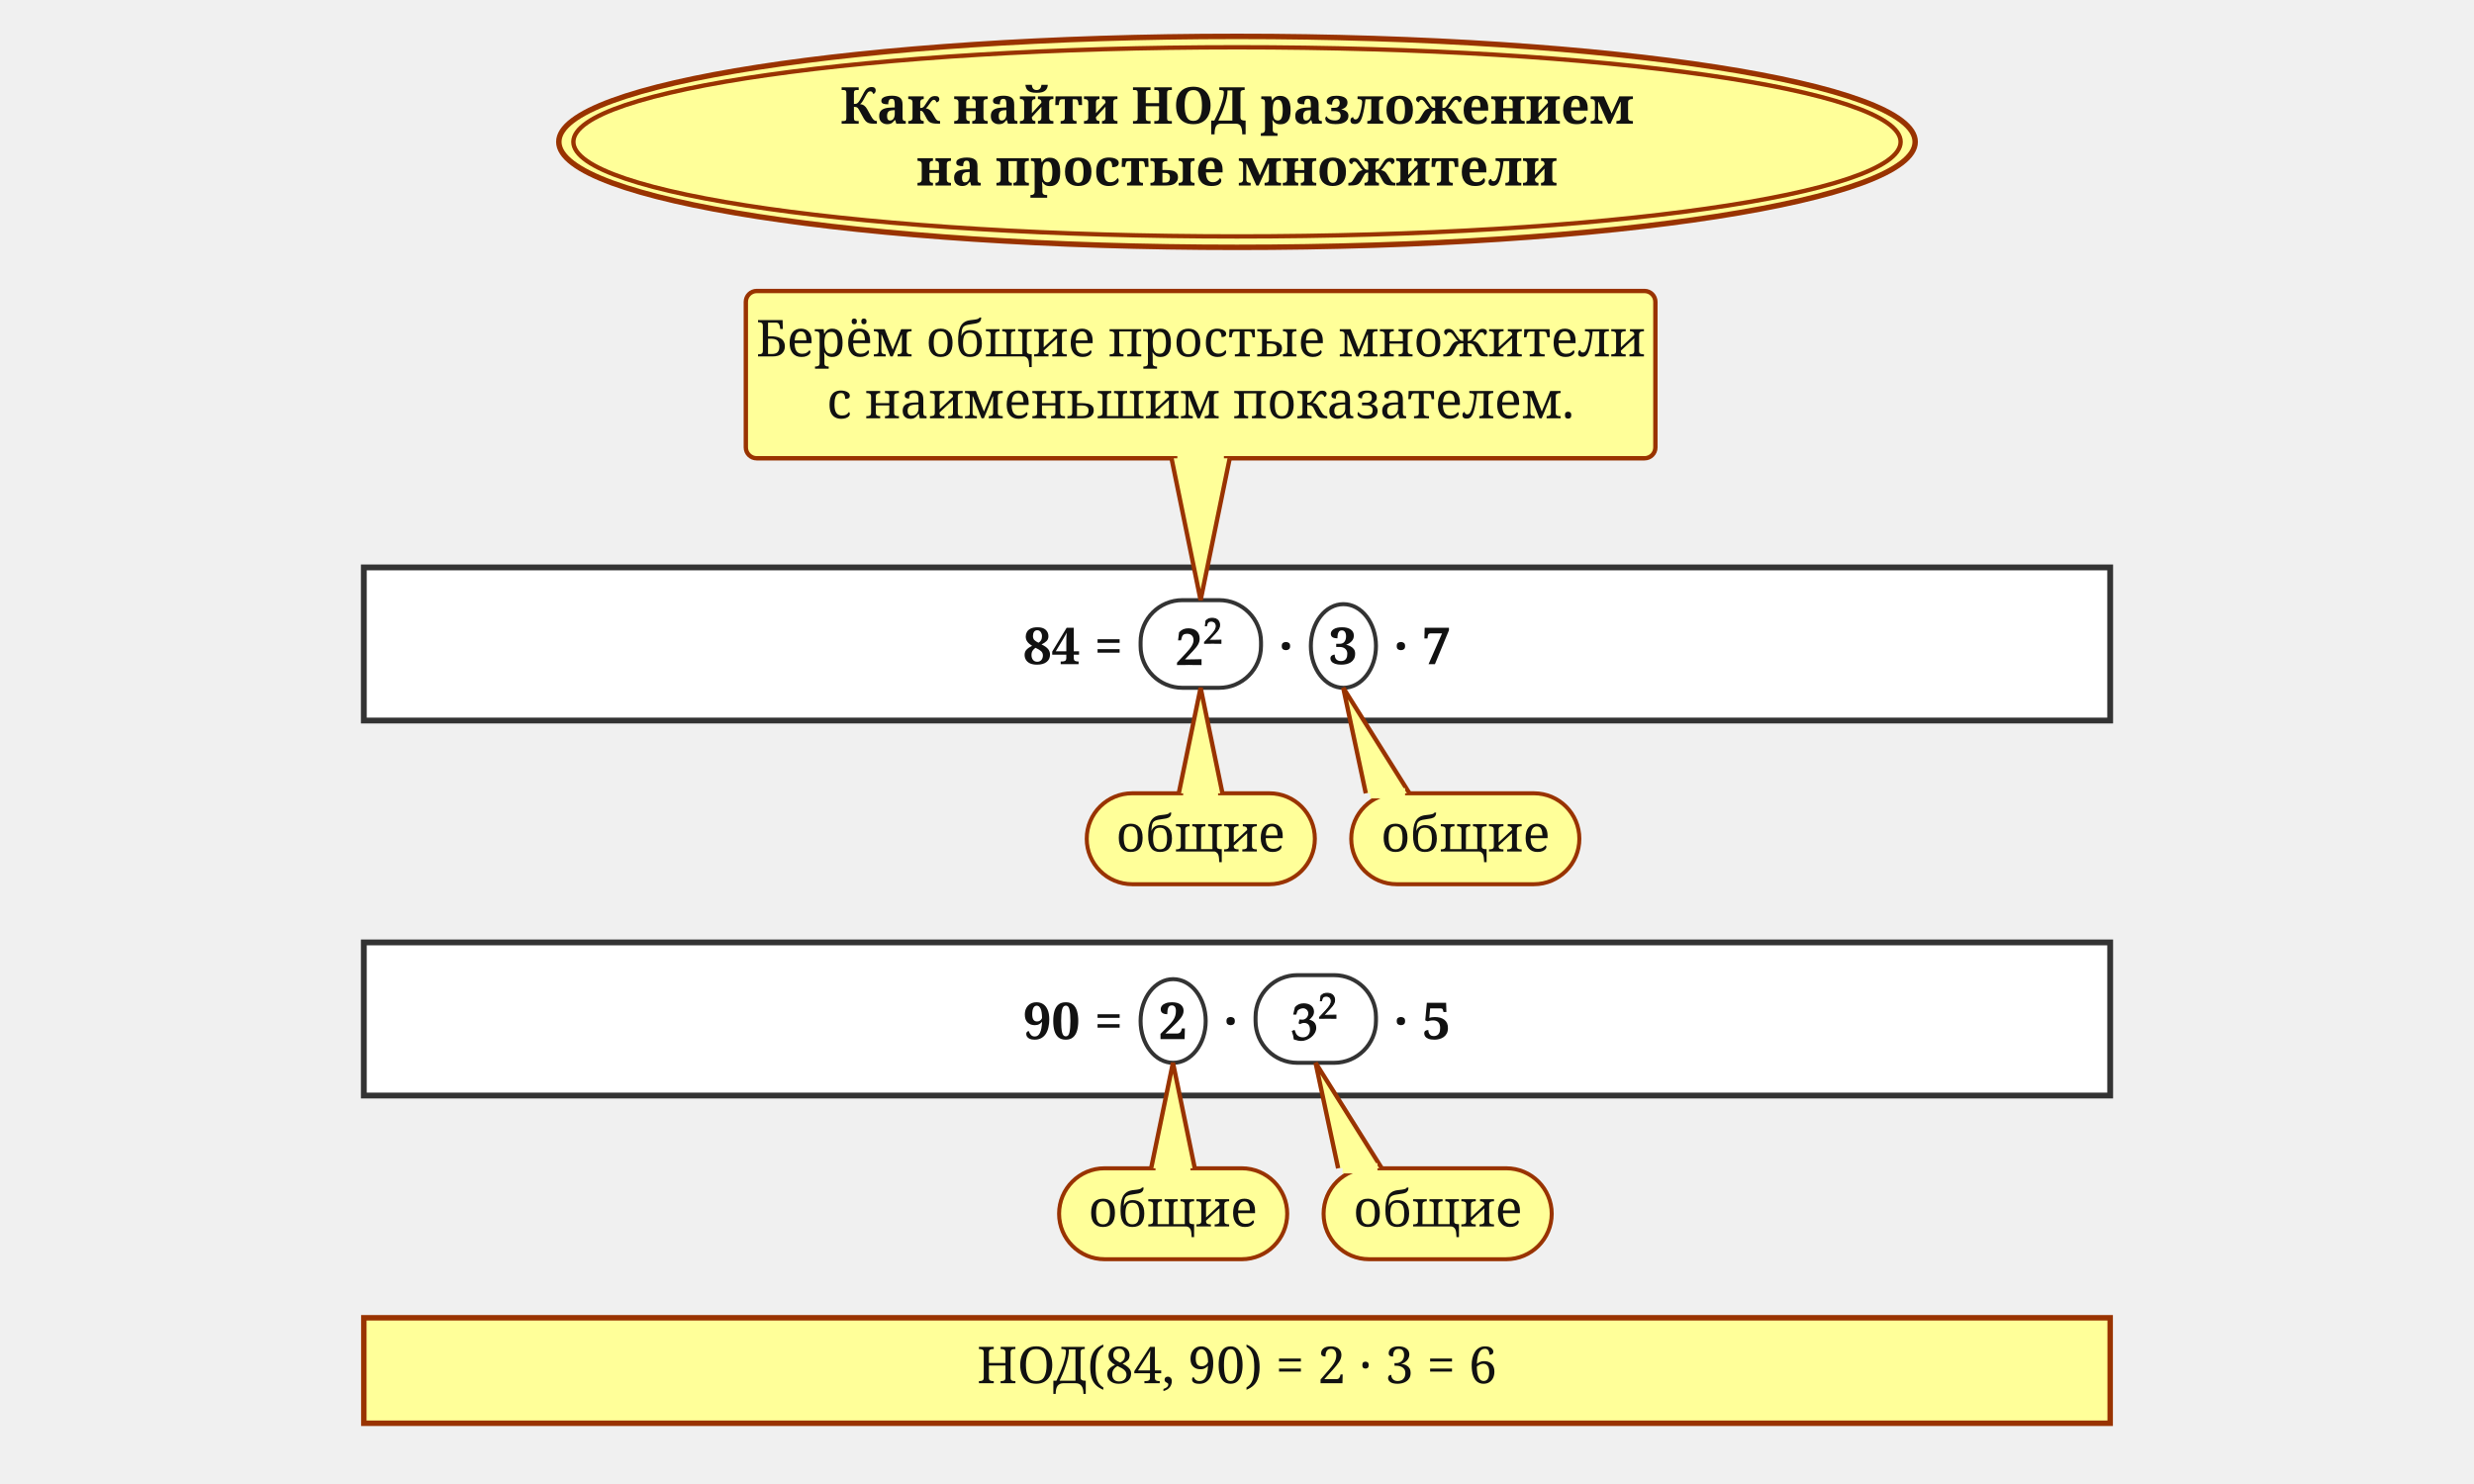
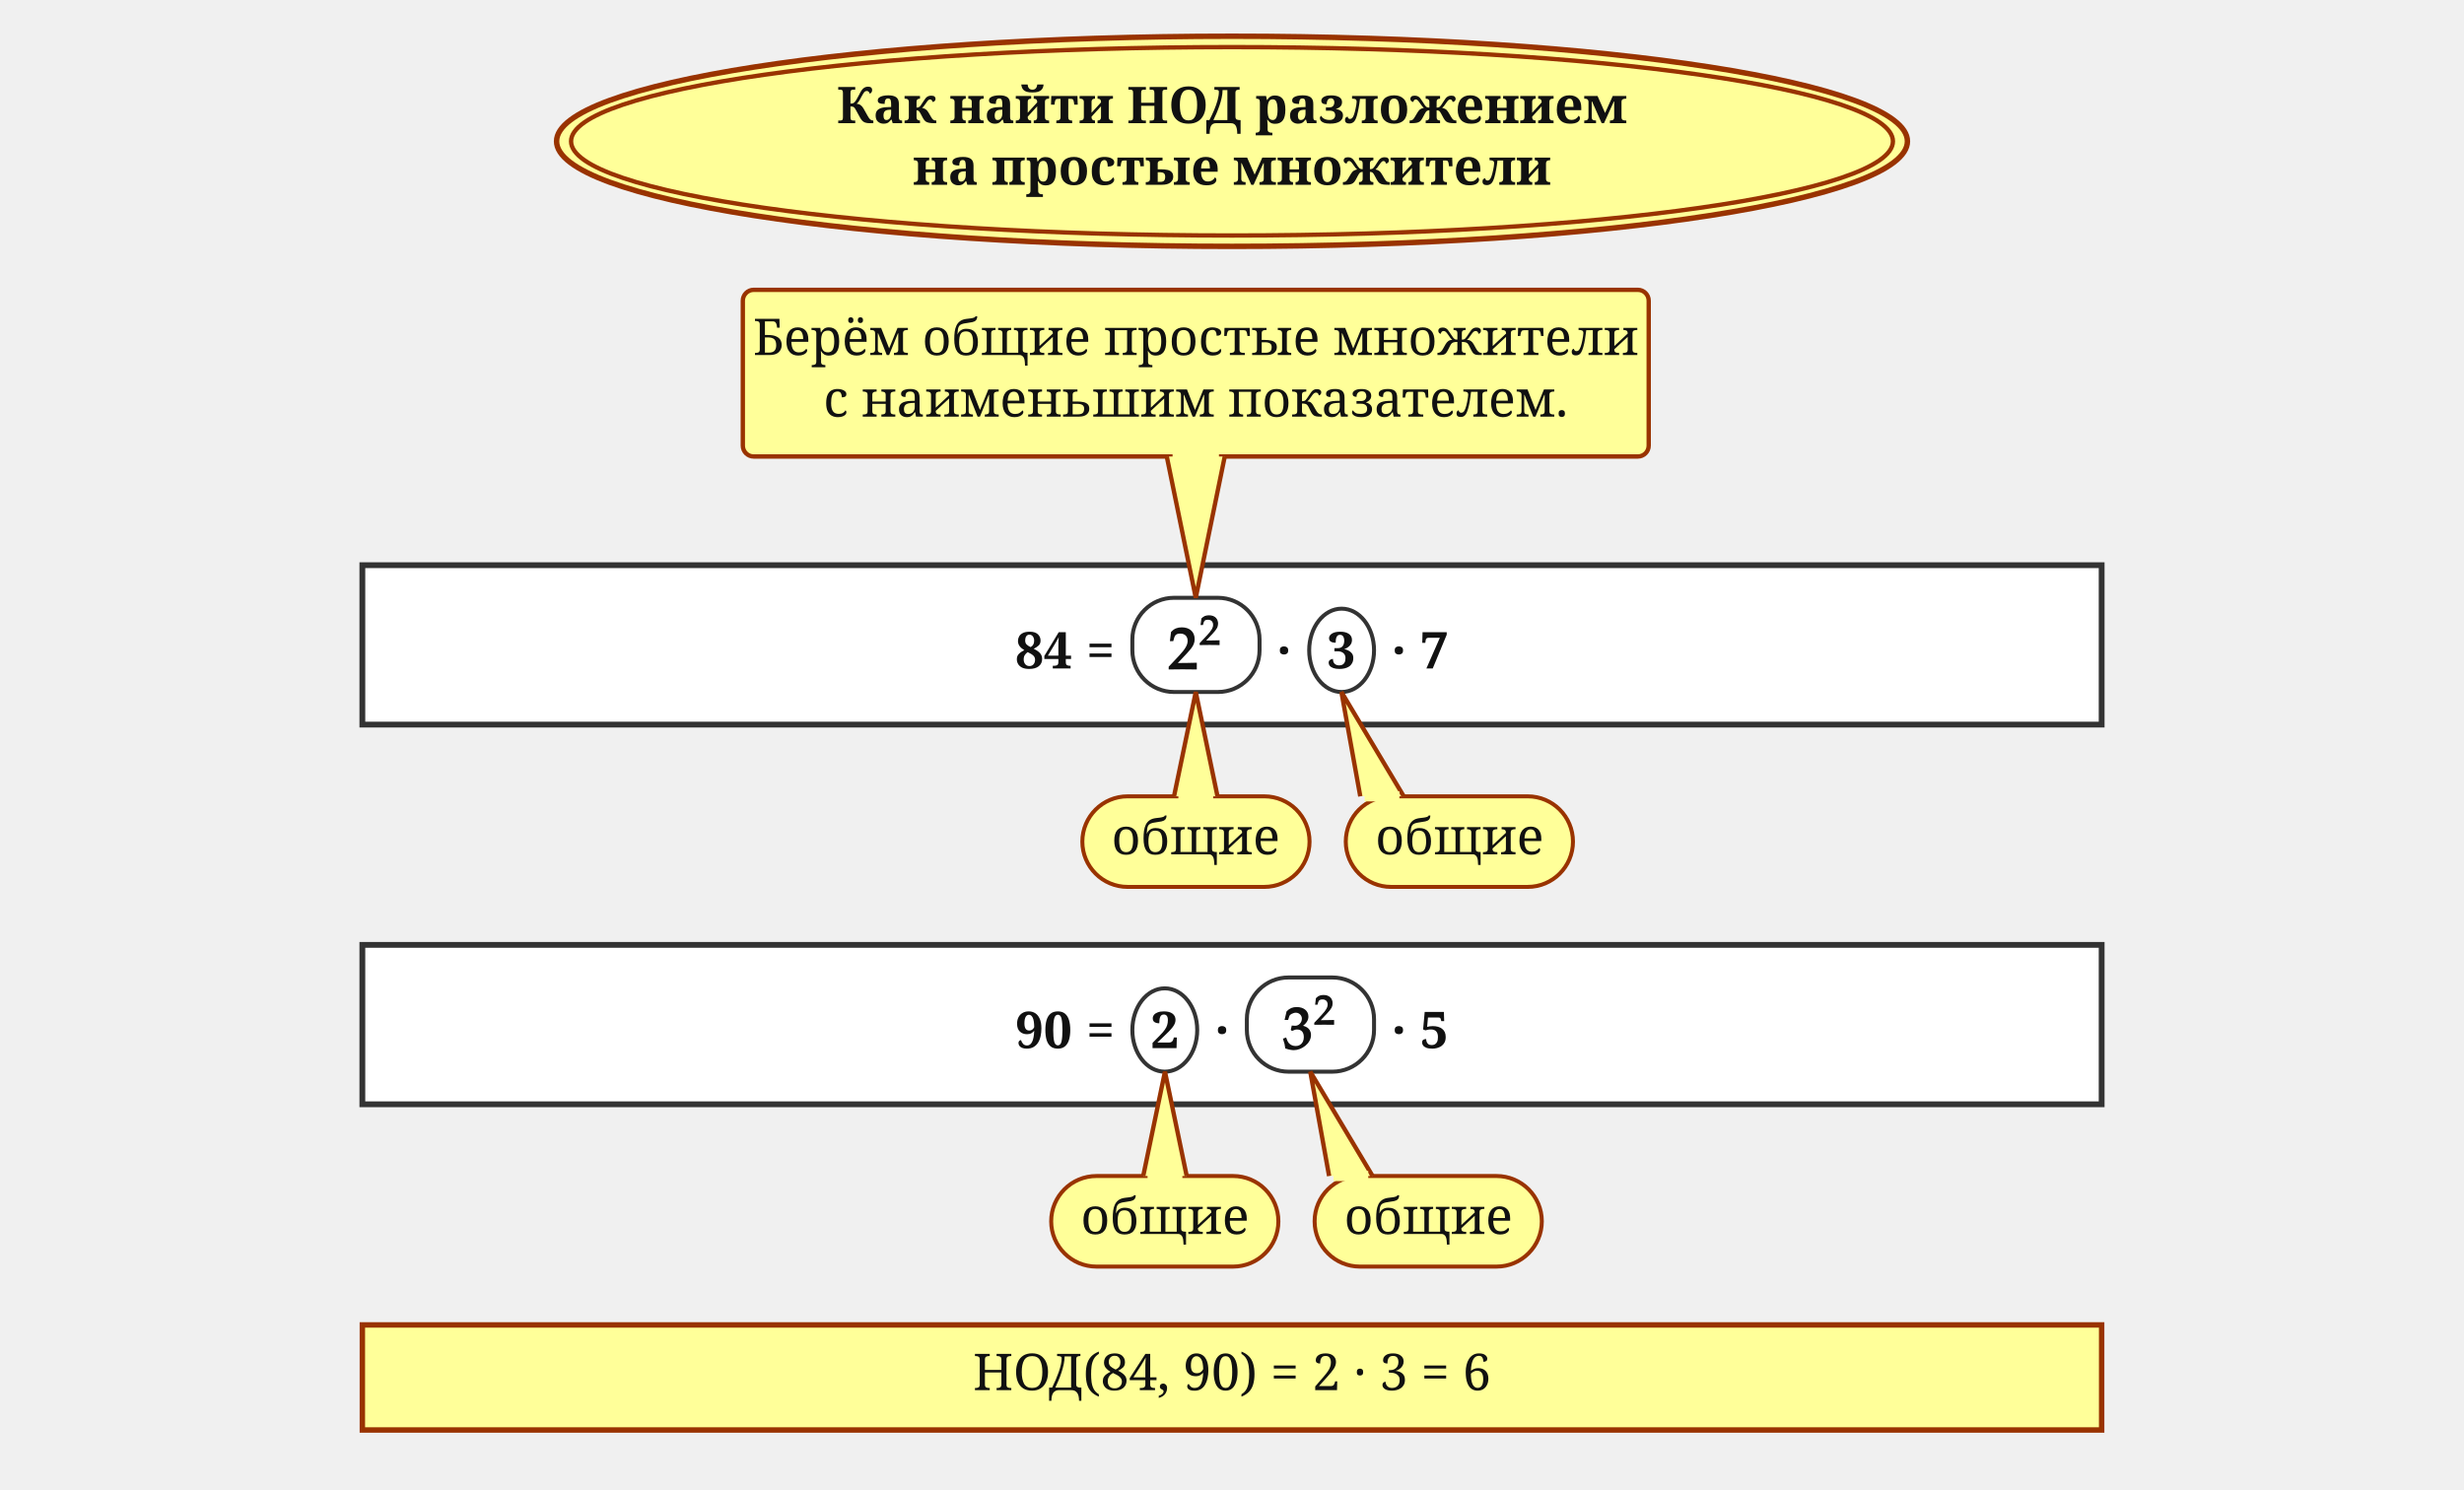
- <svg xmlns="http://www.w3.org/2000/svg" width="680" height="408" viewBox="0 0 680 408" font-family="PT Serif, serif">
+ <svg xmlns="http://www.w3.org/2000/svg" width="680" height="411" viewBox="0 0 680 411" font-family="PT Serif, serif">
  <g transform="translate(0.0,0.0)">
    <ellipse cx="340.0" cy="39.0" rx="186.4" ry="29.0" fill="#FFFF99" stroke="#993300" stroke-width="1.5" />
    <ellipse cx="340.0" cy="39.0" rx="182.4" ry="26.0" fill="none" stroke="#993300" stroke-width="1.2" />
    <text x="340.0" y="34.0" font-size="14" text-anchor="middle" font-weight="bold" fill="#111">Как найти НОД разложением</text>
    <text x="340.0" y="51.0" font-size="14" text-anchor="middle" font-weight="bold" fill="#111">на простые множители</text>
    <g transform="translate(10.0,80.0)">
-       <rect x="90.0" y="76.0" width="480.0" height="42.1" rx="0" fill="#FFFFFF" stroke="#333333" stroke-width="1.6" />
-       <text x="271.2" y="102.6" font-size="14" text-anchor="start" font-weight="bold" fill="#111">84</text>
-       <text x="287.0" y="102.6" font-size="14" text-anchor="start" font-weight="bold" fill="#111"> </text>
-       <text x="290.8" y="102.6" font-size="14" text-anchor="start" font-weight="bold" fill="#111">=</text>
-       <text x="298.7" y="102.6" font-size="14" text-anchor="start" font-weight="bold" fill="#111"> </text>
-       <rect x="303.5" y="85.0" width="33.1" height="24.1" rx="11.5" fill="#fff" stroke="#333333" stroke-width="1.1" />
-       <svg x="313.49" y="90.00" width="13.09" height="12.64" viewBox="0 -900.2 934.8 903.2" overflow="visible" color="#111">
+       <rect x="90.0" y="76.0" width="480.0" height="44.0" rx="0" fill="#FFFFFF" stroke="#333333" stroke-width="1.6" />
+       <text x="270.2" y="104.5" font-size="14" text-anchor="start" font-weight="bold" fill="#111">84</text>
+       <text x="286.0" y="104.5" font-size="14" text-anchor="start" font-weight="bold" fill="#111"> </text>
+       <text x="289.8" y="104.5" font-size="14" text-anchor="start" font-weight="bold" fill="#111">=</text>
+       <text x="297.7" y="104.5" font-size="14" text-anchor="start" font-weight="bold" fill="#111"> </text>
+       <rect x="302.5" y="85.0" width="35.1" height="26.0" rx="11.5" fill="#fff" stroke="#333333" stroke-width="1.1" />
+       <svg x="312.51" y="90.00" width="15.05" height="14.54" viewBox="0 -900.2 934.8 903.2" overflow="visible" color="#111">
        <g stroke="currentColor" fill="currentColor" stroke-width="30" transform="scale(1,-1)">
          <path d="M16 23L16-3C203-3 203 0 239 0C275 0 275-3 468-3L468 82C353 77 307 81 122 77L304 270C401 373 431 428 431 503C431 618 353 689 226 689C154 689 105 669 56 619L39 483L68 483L81 529C97 587 133 612 200 612C286 612 341 558 341 473C341 398 299 324 186 204Z" />
          <g transform="translate(532,413) scale(0.707)">
            <path d="M16 23L16-3C203-3 203 0 239 0C275 0 275-3 468-3L468 82C353 77 307 81 122 77L304 270C401 373 431 428 431 503C431 618 353 689 226 689C154 689 105 669 56 619L39 483L68 483L81 529C97 587 133 612 200 612C286 612 341 558 341 473C341 398 299 324 186 204Z" />
          </g>
        </g>
      </svg>
-       <text x="337.6" y="102.6" font-size="14" text-anchor="start" font-weight="bold" fill="#111"> </text>
-       <text x="341.4" y="102.6" font-size="14" text-anchor="start" font-weight="bold" fill="#111">·</text>
-       <text x="345.5" y="102.6" font-size="14" text-anchor="start" font-weight="bold" fill="#111"> </text>
-       <rect x="350.3" y="86.1" width="17.9" height="23.0" rx="11.5" fill="#fff" stroke="#333333" stroke-width="1.1" />
-       <text x="359.2" y="102.6" font-size="14" text-anchor="middle" font-weight="bold" fill="#111">3</text>
-       <text x="369.2" y="102.6" font-size="14" text-anchor="start" font-weight="bold" fill="#111"> </text>
-       <text x="373.0" y="102.6" font-size="14" text-anchor="start" font-weight="bold" fill="#111">·</text>
-       <text x="377.1" y="102.6" font-size="14" text-anchor="start" font-weight="bold" fill="#111"> </text>
-       <text x="380.9" y="102.6" font-size="14" text-anchor="start" font-weight="bold" fill="#111">7</text>
+       <text x="338.6" y="104.5" font-size="14" text-anchor="start" font-weight="bold" fill="#111"> </text>
+       <text x="342.3" y="104.5" font-size="14" text-anchor="start" font-weight="bold" fill="#111">·</text>
+       <text x="346.5" y="104.5" font-size="14" text-anchor="start" font-weight="bold" fill="#111"> </text>
+       <rect x="351.3" y="88.0" width="17.9" height="23.0" rx="11.5" fill="#fff" stroke="#333333" stroke-width="1.1" />
+       <text x="360.2" y="104.5" font-size="14" text-anchor="middle" font-weight="bold" fill="#111">3</text>
+       <text x="370.2" y="104.5" font-size="14" text-anchor="start" font-weight="bold" fill="#111"> </text>
+       <text x="374.0" y="104.5" font-size="14" text-anchor="start" font-weight="bold" fill="#111">·</text>
+       <text x="378.1" y="104.5" font-size="14" text-anchor="start" font-weight="bold" fill="#111"> </text>
+       <text x="381.9" y="104.5" font-size="14" text-anchor="start" font-weight="bold" fill="#111">7</text>
      <rect x="195.0" y="0.0" width="250.0" height="46.0" rx="3" fill="#FFFF99" stroke="#993300" stroke-width="1.2" />
      <g data-k="tail">
        <path d="M312.0,46.0L320.0,85.0L328.0,46.0" fill="#FFFF99" stroke="#993300" stroke-width="1.2" />
        <line x1="313.6" y1="46.0" x2="326.4" y2="46.0" stroke="#FFFF99" stroke-width="2.8" />
      </g>
      <text x="320.0" y="18.0" font-size="14" text-anchor="middle" fill="#111">Берём общие простые множители</text>
      <text x="320.0" y="35.0" font-size="14" text-anchor="middle" fill="#111">с наименьшим показателем.</text>
-       <rect x="288.7" y="138.1" width="62.7" height="25.0" rx="12.5" fill="#FFFF99" stroke="#993300" stroke-width="1.1" />
+       <rect x="288.7" y="139.8" width="62.7" height="25.0" rx="12.5" fill="#FFFF99" stroke="#993300" stroke-width="1.1" />
      <g data-k="tail">
-         <path d="M314.0,138.1L320.0,109.1L326.0,138.1" fill="#FFFF99" stroke="#993300" stroke-width="1.2" />
-         <line x1="315.2" y1="138.1" x2="324.8" y2="138.1" stroke="#FFFF99" stroke-width="2.8" />
+         <path d="M314.0,139.8L320.0,111.0L326.0,139.8" fill="#FFFF99" stroke="#993300" stroke-width="1.2" />
+         <line x1="315.2" y1="139.8" x2="324.8" y2="139.8" stroke="#FFFF99" stroke-width="2.8" />
      </g>
-       <text x="320.0" y="154.1" font-size="14" text-anchor="middle" fill="#111">общие</text>
-       <rect x="361.4" y="138.1" width="62.7" height="25.0" rx="12.5" fill="#FFFF99" stroke="#993300" stroke-width="1.1" />
+       <text x="320.0" y="155.8" font-size="14" text-anchor="middle" fill="#111">общие</text>
+       <rect x="361.4" y="139.8" width="62.7" height="25.0" rx="12.5" fill="#FFFF99" stroke="#993300" stroke-width="1.1" />
      <g data-k="tail">
-         <path d="M365.4,138.1L359.2,109.1L377.4,138.1" fill="#FFFF99" stroke="#993300" stroke-width="1.2" />
-         <line x1="366.6" y1="138.1" x2="376.2" y2="138.1" stroke="#FFFF99" stroke-width="2.8" />
+         <path d="M365.4,139.8L360.2,111.0L377.4,139.8" fill="#FFFF99" stroke="#993300" stroke-width="1.2" />
+         <line x1="366.6" y1="139.8" x2="376.2" y2="139.8" stroke="#FFFF99" stroke-width="2.8" />
      </g>
-       <text x="392.8" y="154.1" font-size="14" text-anchor="middle" fill="#111">общие</text>
+       <text x="392.8" y="155.8" font-size="14" text-anchor="middle" fill="#111">общие</text>
    </g>
-     <g transform="translate(10.0,259.1)">
-       <rect x="90.0" y="0.0" width="480.0" height="42.1" rx="0" fill="#FFFFFF" stroke="#333333" stroke-width="1.6" />
-       <text x="271.2" y="26.6" font-size="14" text-anchor="start" font-weight="bold" fill="#111">90</text>
-       <text x="287.0" y="26.6" font-size="14" text-anchor="start" font-weight="bold" fill="#111"> </text>
-       <text x="290.8" y="26.6" font-size="14" text-anchor="start" font-weight="bold" fill="#111">=</text>
-       <text x="298.7" y="26.6" font-size="14" text-anchor="start" font-weight="bold" fill="#111"> </text>
-       <rect x="303.5" y="10.1" width="17.9" height="23.0" rx="11.5" fill="#fff" stroke="#333333" stroke-width="1.1" />
-       <text x="312.4" y="26.6" font-size="14" text-anchor="middle" font-weight="bold" fill="#111">2</text>
-       <text x="322.4" y="26.6" font-size="14" text-anchor="start" font-weight="bold" fill="#111"> </text>
-       <text x="326.2" y="26.6" font-size="14" text-anchor="start" font-weight="bold" fill="#111">·</text>
-       <text x="330.3" y="26.6" font-size="14" text-anchor="start" font-weight="bold" fill="#111"> </text>
-       <rect x="335.1" y="9.0" width="33.1" height="24.1" rx="11.5" fill="#fff" stroke="#333333" stroke-width="1.1" />
-       <svg x="345.10" y="14.00" width="13.09" height="12.88" viewBox="0 -900.2 934.8 920.2" overflow="visible" color="#111">
+     <g transform="translate(10.0,260.8)">
+       <rect x="90.0" y="0.0" width="480.0" height="44.0" rx="0" fill="#FFFFFF" stroke="#333333" stroke-width="1.6" />
+       <text x="270.2" y="28.5" font-size="14" text-anchor="start" font-weight="bold" fill="#111">90</text>
+       <text x="286.0" y="28.5" font-size="14" text-anchor="start" font-weight="bold" fill="#111"> </text>
+       <text x="289.8" y="28.5" font-size="14" text-anchor="start" font-weight="bold" fill="#111">=</text>
+       <text x="297.7" y="28.5" font-size="14" text-anchor="start" font-weight="bold" fill="#111"> </text>
+       <rect x="302.5" y="12.0" width="17.9" height="23.0" rx="11.5" fill="#fff" stroke="#333333" stroke-width="1.1" />
+       <text x="311.5" y="28.5" font-size="14" text-anchor="middle" font-weight="bold" fill="#111">2</text>
+       <text x="321.4" y="28.5" font-size="14" text-anchor="start" font-weight="bold" fill="#111"> </text>
+       <text x="325.2" y="28.5" font-size="14" text-anchor="start" font-weight="bold" fill="#111">·</text>
+       <text x="329.3" y="28.5" font-size="14" text-anchor="start" font-weight="bold" fill="#111"> </text>
+       <rect x="334.1" y="9.0" width="35.1" height="26.0" rx="11.5" fill="#fff" stroke="#333333" stroke-width="1.1" />
+       <svg x="344.12" y="14.00" width="15.05" height="14.82" viewBox="0 -900.2 934.8 920.2" overflow="visible" color="#111">
        <g stroke="currentColor" fill="currentColor" stroke-width="30" transform="scale(1,-1)">
          <path d="M462 224C462 345 355 366 308 374C388 436 418 482 418 541C418 630 344 689 233 689C165 689 120 670 72 622L43 498L74 498L92 554C103 588 166 622 218 622C283 622 336 569 336 506C336 431 277 368 206 368C198 368 187 369 174 370L159 371L147 318L154 312C192 329 211 334 238 334C321 334 369 281 369 190C369 88 308 21 215 21C169 21 128 36 98 64C74 86 61 109 42 163L15 153C36 92 44 56 50 6C103-12 147-20 184-20C307-20 462 87 462 224Z" />
          <g transform="translate(532,413) scale(0.707)">
            <path d="M16 23L16-3C203-3 203 0 239 0C275 0 275-3 468-3L468 82C353 77 307 81 122 77L304 270C401 373 431 428 431 503C431 618 353 689 226 689C154 689 105 669 56 619L39 483L68 483L81 529C97 587 133 612 200 612C286 612 341 558 341 473C341 398 299 324 186 204Z" />
          </g>
        </g>
      </svg>
-       <text x="369.2" y="26.6" font-size="14" text-anchor="start" font-weight="bold" fill="#111"> </text>
-       <text x="373.0" y="26.6" font-size="14" text-anchor="start" font-weight="bold" fill="#111">·</text>
-       <text x="377.1" y="26.6" font-size="14" text-anchor="start" font-weight="bold" fill="#111"> </text>
-       <text x="380.9" y="26.6" font-size="14" text-anchor="start" font-weight="bold" fill="#111">5</text>
-       <rect x="281.1" y="62.1" width="62.7" height="25.0" rx="12.5" fill="#FFFF99" stroke="#993300" stroke-width="1.1" />
+       <text x="370.2" y="28.5" font-size="14" text-anchor="start" font-weight="bold" fill="#111"> </text>
+       <text x="374.0" y="28.5" font-size="14" text-anchor="start" font-weight="bold" fill="#111">·</text>
+       <text x="378.1" y="28.5" font-size="14" text-anchor="start" font-weight="bold" fill="#111"> </text>
+       <text x="381.9" y="28.5" font-size="14" text-anchor="start" font-weight="bold" fill="#111">5</text>
+       <rect x="280.1" y="63.8" width="62.7" height="25.0" rx="12.5" fill="#FFFF99" stroke="#993300" stroke-width="1.1" />
      <g data-k="tail">
-         <path d="M306.4,62.1L312.4,33.1L318.4,62.1" fill="#FFFF99" stroke="#993300" stroke-width="1.2" />
-         <line x1="307.6" y1="62.1" x2="317.2" y2="62.1" stroke="#FFFF99" stroke-width="2.8" />
+         <path d="M305.5,63.8L311.5,35.0L317.5,63.8" fill="#FFFF99" stroke="#993300" stroke-width="1.2" />
+         <line x1="306.7" y1="63.8" x2="316.3" y2="63.8" stroke="#FFFF99" stroke-width="2.8" />
      </g>
-       <text x="312.4" y="78.1" font-size="14" text-anchor="middle" fill="#111">общие</text>
-       <rect x="353.8" y="62.1" width="62.7" height="25.0" rx="12.5" fill="#FFFF99" stroke="#993300" stroke-width="1.1" />
+       <text x="311.5" y="79.8" font-size="14" text-anchor="middle" fill="#111">общие</text>
+       <rect x="352.8" y="63.8" width="62.7" height="25.0" rx="12.5" fill="#FFFF99" stroke="#993300" stroke-width="1.1" />
      <g data-k="tail">
-         <path d="M357.8,62.1L351.6,33.1L369.8,62.1" fill="#FFFF99" stroke="#993300" stroke-width="1.2" />
-         <line x1="359.0" y1="62.1" x2="368.6" y2="62.1" stroke="#FFFF99" stroke-width="2.8" />
+         <path d="M356.8,63.8L351.6,35.0L368.8,63.8" fill="#FFFF99" stroke="#993300" stroke-width="1.2" />
+         <line x1="358.0" y1="63.8" x2="367.6" y2="63.8" stroke="#FFFF99" stroke-width="2.8" />
      </g>
-       <text x="385.2" y="78.1" font-size="14" text-anchor="middle" fill="#111">общие</text>
+       <text x="384.2" y="79.8" font-size="14" text-anchor="middle" fill="#111">общие</text>
    </g>
-     <rect x="100.0" y="362.3" width="480.0" height="29.0" rx="0" fill="#FFFF99" stroke="#993300" stroke-width="1.5" />
-     <text x="340.0" y="380.3" font-size="14" text-anchor="middle" fill="#111">НОД(84, 90) = 2 · 3 = 6</text>
+     <rect x="100.0" y="365.7" width="480.0" height="29.0" rx="0" fill="#FFFF99" stroke="#993300" stroke-width="1.5" />
+     <text x="340.0" y="383.7" font-size="14" text-anchor="middle" fill="#111">НОД(84, 90) = 2 · 3 = 6</text>
  </g>
</svg>
